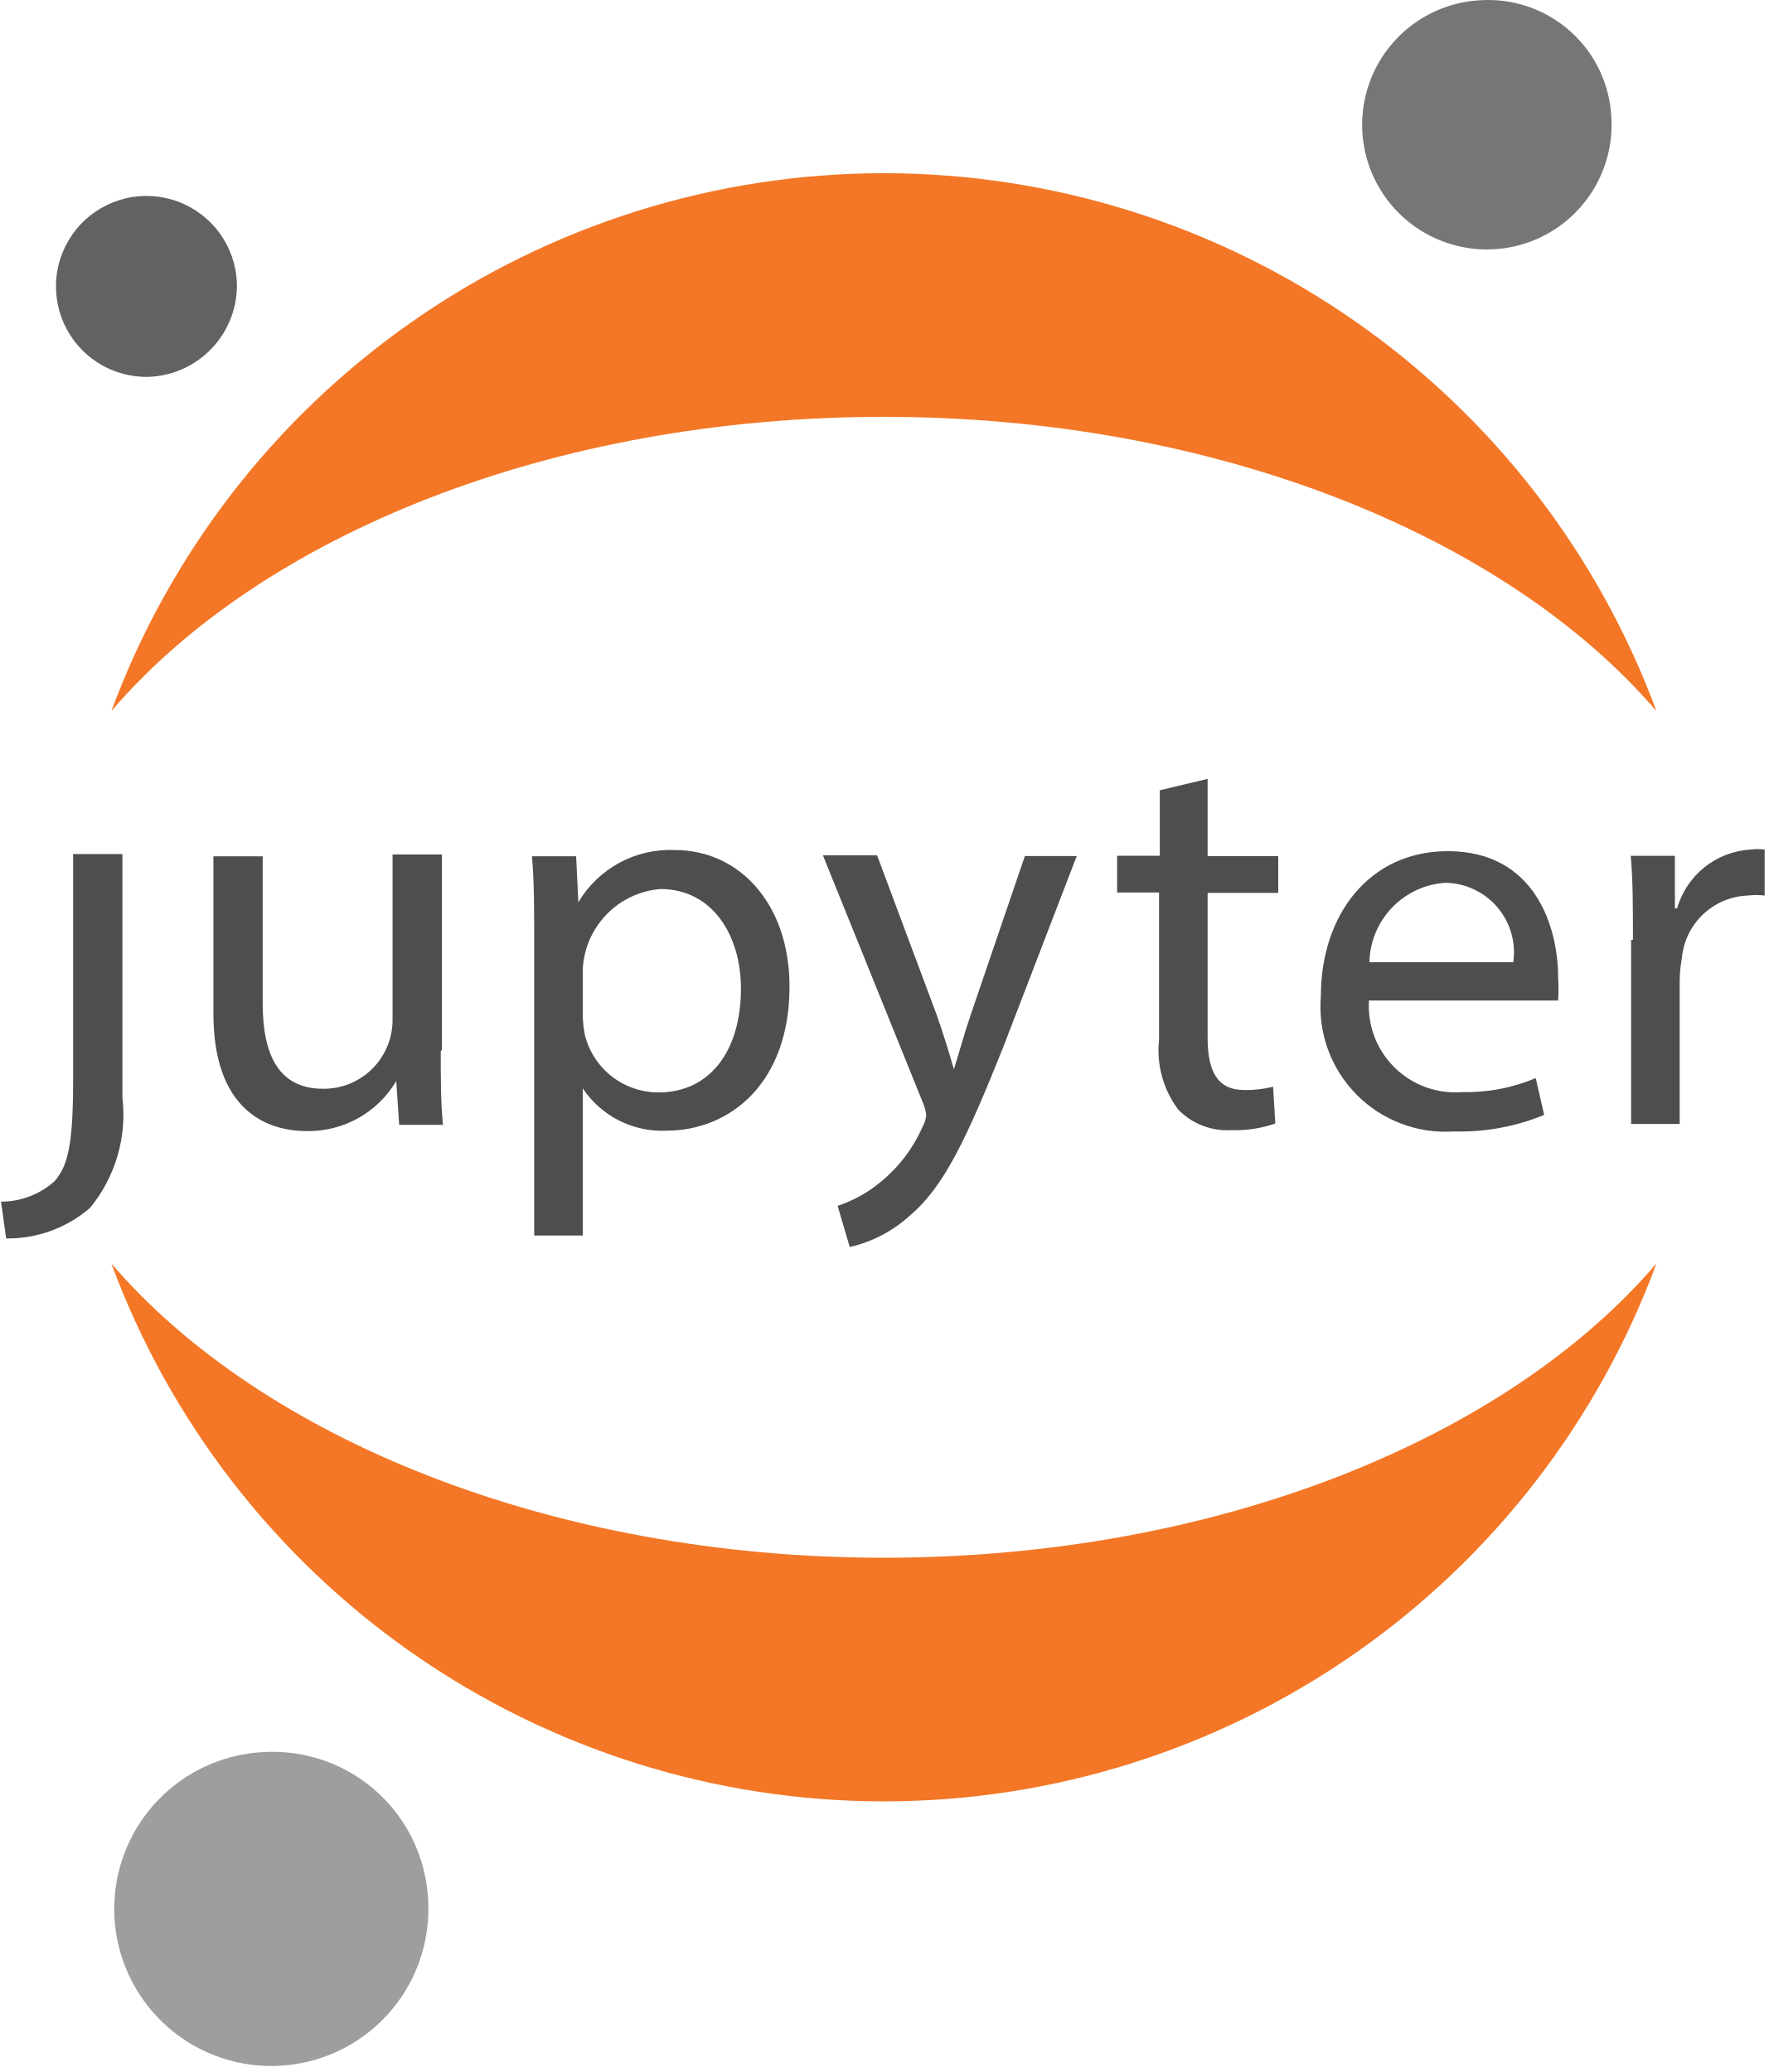
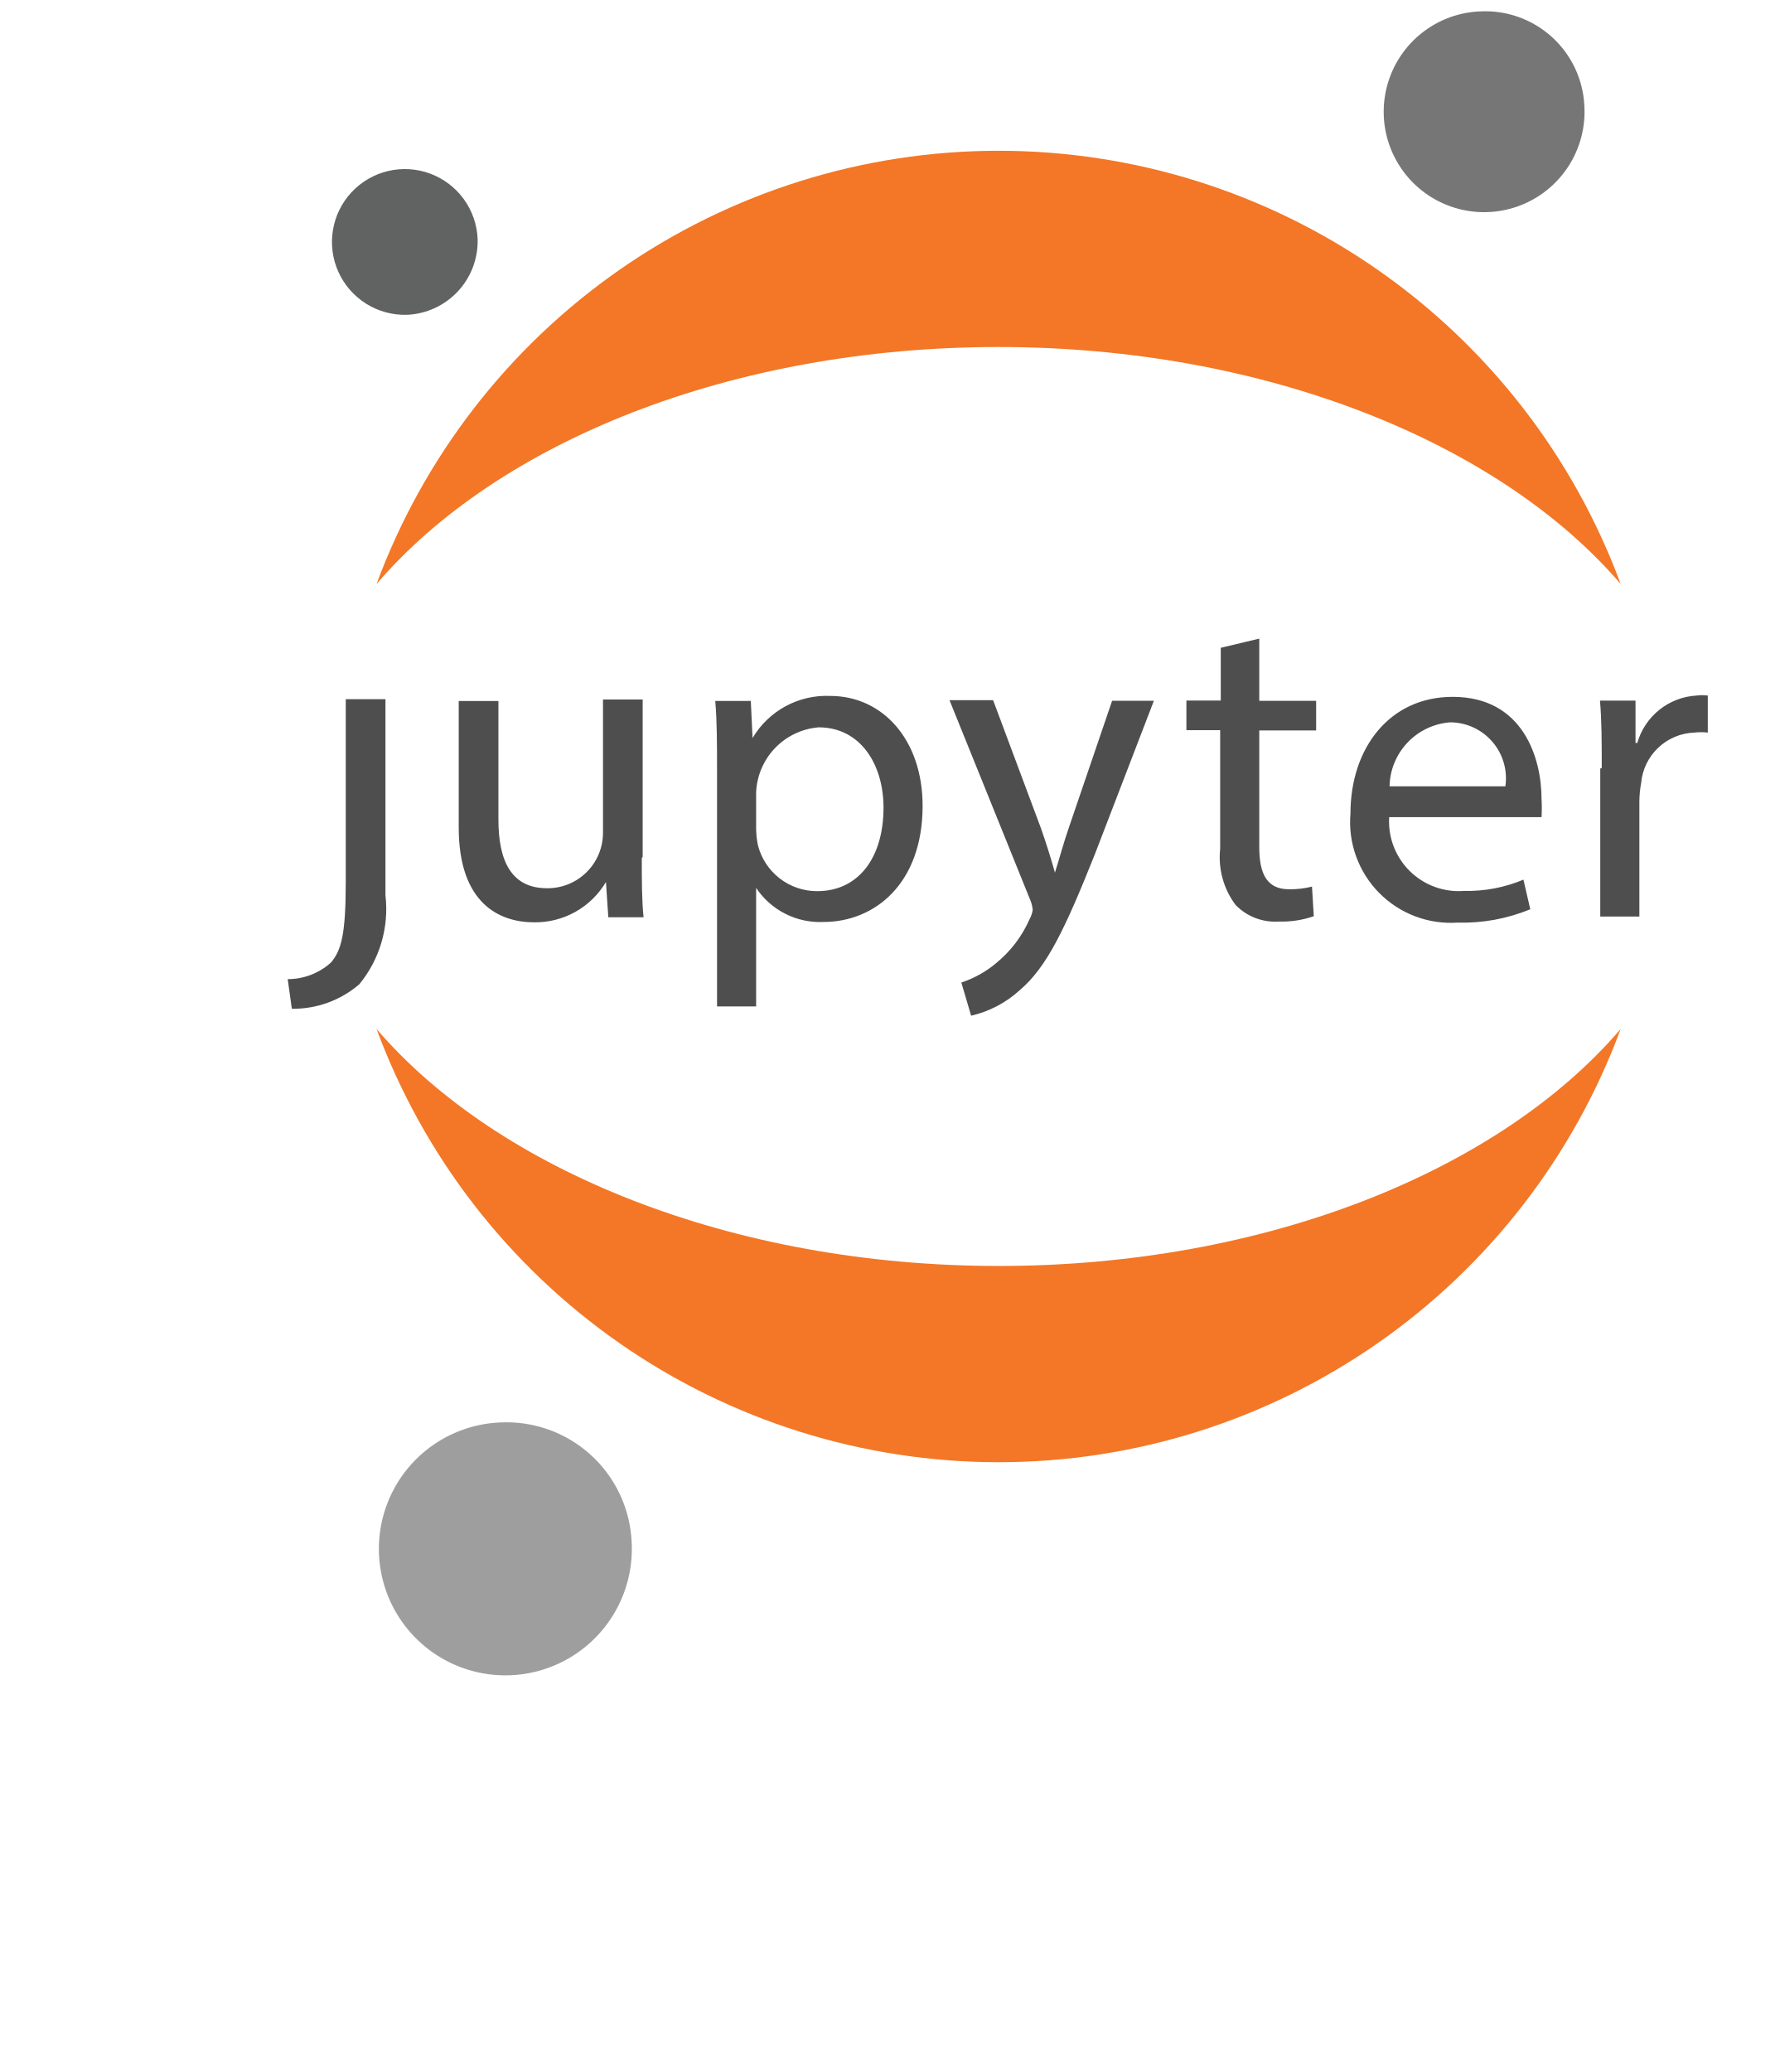
- <svg xmlns="http://www.w3.org/2000/svg" width="256px" height="300px" viewBox="0 0 256 300" version="1.1" preserveAspectRatio="xMidYMid">
-   <g>
-     <path d="M10.584,156.41 L10.584,156.197 L10.584,123.658 L17.72,123.658 L17.72,158.913 C18.052,161.754 17.808,164.633 17.002,167.378 C16.197,170.123 14.847,172.677 13.034,174.889 C9.662,177.797 5.343,179.37 0.891,179.309 L0.146,173.984 C3.017,173.986 5.787,172.923 7.921,171.002 C9.838,168.765 10.584,165.729 10.584,156.41 Z M63.804,152.209 C63.804,156.203 63.804,159.771 64.123,162.86 L57.786,162.86 L57.36,156.523 C56.034,158.765 54.139,160.616 51.866,161.888 C49.593,163.161 47.023,163.808 44.419,163.765 C38.241,163.765 30.892,160.41 30.892,146.724 L30.892,123.984 L38.028,123.984 L38.028,145.286 C38.028,152.688 40.318,157.641 46.762,157.641 C48.088,157.655 49.403,157.405 50.631,156.904 C51.858,156.403 52.974,155.662 53.911,154.725 C54.849,153.787 55.589,152.672 56.09,151.444 C56.591,150.217 56.842,148.902 56.827,147.576 L56.827,123.717 L63.963,123.717 L63.963,151.996 L63.804,152.209 Z M77.331,136.654 C77.331,131.701 77.331,127.654 77.011,123.979 L83.402,123.979 L83.721,130.636 C85.145,128.231 87.195,126.257 89.652,124.925 C92.109,123.594 94.882,122.954 97.674,123.074 C107.154,123.074 114.29,131.009 114.29,142.831 C114.29,156.784 105.716,163.708 96.449,163.708 C94.078,163.813 91.719,163.305 89.601,162.232 C87.483,161.159 85.678,159.558 84.36,157.583 L84.36,178.885 L77.331,178.885 L77.331,136.814 L77.331,136.654 Z M84.36,147.039 C84.38,148.005 84.487,148.967 84.68,149.914 C85.284,152.279 86.66,154.375 88.589,155.87 C90.518,157.365 92.89,158.174 95.331,158.169 C102.84,158.169 107.26,152.045 107.26,143.151 C107.26,135.376 103.106,128.719 95.597,128.719 C92.626,128.962 89.845,130.281 87.776,132.428 C85.708,134.575 84.493,137.403 84.36,140.382 L84.36,147.039 Z M127.005,123.944 L135.579,146.897 C136.484,149.453 137.443,152.542 138.082,154.832 C138.827,152.488 139.626,149.506 140.585,146.737 L148.36,123.944 L155.869,123.944 L145.218,151.636 C139.892,164.95 136.644,171.82 131.744,175.974 C129.276,178.228 126.268,179.806 123.01,180.554 L121.253,174.589 C123.531,173.841 125.645,172.666 127.484,171.128 C130.082,169.011 132.144,166.31 133.502,163.246 C133.792,162.715 133.99,162.139 134.087,161.542 C134.027,160.899 133.865,160.27 133.608,159.678 L119.123,123.837 L126.898,123.837 L127.005,123.944 Z M174.814,112.771 L174.814,123.954 L185.039,123.954 L185.039,129.28 L174.814,129.28 L174.814,150.263 C174.814,155.056 176.198,157.825 180.139,157.825 C181.539,157.848 182.935,157.687 184.293,157.346 L184.613,162.671 C182.577,163.376 180.428,163.701 178.275,163.63 C176.849,163.719 175.421,163.499 174.088,162.984 C172.755,162.469 171.549,161.672 170.553,160.647 C168.384,157.746 167.394,154.13 167.784,150.529 L167.784,129.227 L161.713,129.227 L161.713,123.901 L167.89,123.901 L167.89,114.422 L174.814,112.771 Z M198.184,144.648 C198.04,146.454 198.289,148.27 198.915,149.97 C199.541,151.67 200.529,153.214 201.81,154.495 C203.091,155.777 204.635,156.764 206.336,157.39 C208.036,158.016 209.852,158.266 211.658,158.121 C215.311,158.203 218.94,157.513 222.309,156.097 L223.534,161.423 C219.4,163.126 214.955,163.942 210.486,163.819 C207.881,163.998 205.268,163.611 202.827,162.684 C200.385,161.758 198.173,160.314 196.341,158.453 C194.51,156.591 193.103,154.355 192.217,151.899 C191.331,149.442 190.987,146.823 191.208,144.221 C191.208,132.505 198.184,123.239 209.581,123.239 C222.362,123.239 225.558,134.422 225.558,141.559 C225.626,142.658 225.626,143.761 225.558,144.861 L198.025,144.861 L198.184,144.648 Z M219.061,139.322 C219.266,137.898 219.164,136.447 218.761,135.066 C218.358,133.685 217.664,132.406 216.726,131.316 C215.787,130.226 214.626,129.35 213.32,128.747 C212.014,128.143 210.594,127.827 209.155,127.819 C206.229,128.031 203.488,129.328 201.468,131.456 C199.448,133.583 198.296,136.389 198.238,139.322 L219.061,139.322 Z M236.385,136.053 C236.385,131.474 236.385,127.533 236.066,123.911 L242.456,123.911 L242.456,131.527 L242.776,131.527 C243.447,129.176 244.833,127.093 246.741,125.566 C248.65,124.039 250.987,123.144 253.427,123.006 C254.099,122.918 254.779,122.918 255.451,123.006 L255.451,129.663 C254.637,129.569 253.815,129.569 253.001,129.663 C250.584,129.756 248.283,130.727 246.529,132.393 C244.774,134.059 243.686,136.307 243.468,138.716 C243.269,139.806 243.162,140.91 243.149,142.018 L243.149,162.734 L236.119,162.734 L236.119,136.107 L236.385,136.053 Z" fill="#4E4E4E" />
-     <path d="M233.258,16.962 C233.477,20.54 232.625,24.102 230.813,27.194 C229,30.286 226.308,32.769 223.079,34.326 C219.85,35.882 216.231,36.443 212.683,35.936 C209.135,35.428 205.818,33.876 203.155,31.477 C200.491,29.078 198.603,25.94 197.729,22.464 C196.855,18.988 197.036,15.33 198.249,11.957 C199.461,8.584 201.65,5.648 204.537,3.523 C207.424,1.399 210.878,0.182 214.459,0.027 C216.807,-0.102 219.157,0.234 221.374,1.016 C223.592,1.799 225.633,3.012 227.38,4.585 C229.127,6.159 230.546,8.063 231.555,10.187 C232.563,12.311 233.142,14.614 233.258,16.962 Z" fill="#767677" />
-     <path d="M127.953,225.541 C80.024,225.541 37.898,208.34 16.117,182.937 C24.568,205.789 39.818,225.505 59.812,239.429 C79.807,253.353 103.588,260.817 127.953,260.817 C152.318,260.817 176.099,253.353 196.094,239.429 C216.089,225.505 231.338,205.789 239.789,182.937 C218.061,208.34 176.096,225.541 127.953,225.541 Z" fill="#F37726" />
-     <path d="M127.953,60.354 C175.883,60.354 218.008,77.556 239.789,102.958 C231.338,80.106 216.089,60.391 196.094,46.467 C176.099,32.543 152.318,25.078 127.953,25.078 C103.588,25.078 79.807,32.543 59.812,46.467 C39.818,60.391 24.568,80.106 16.117,102.958 C37.898,77.503 79.811,60.354 127.953,60.354 Z" fill="#F37726" />
-     <path d="M61.972,274.975 C62.253,279.482 61.186,283.97 58.907,287.868 C56.628,291.766 53.241,294.897 49.176,296.863 C45.111,298.828 40.553,299.54 36.083,298.906 C31.613,298.272 27.432,296.321 24.074,293.303 C20.716,290.285 18.333,286.335 17.227,281.957 C16.122,277.579 16.345,272.971 17.868,268.721 C19.391,264.47 22.145,260.769 25.779,258.089 C29.413,255.41 33.762,253.872 38.273,253.673 C41.228,253.515 44.185,253.941 46.976,254.926 C49.766,255.911 52.335,257.436 54.536,259.414 C56.736,261.393 58.526,263.785 59.802,266.455 C61.078,269.125 61.815,272.02 61.972,274.975 Z" fill="#9E9E9E" />
-     <path d="M21.564,54.565 C18.981,54.636 16.435,53.942 14.246,52.571 C12.057,51.199 10.322,49.21 9.26,46.855 C8.198,44.5 7.856,41.883 8.277,39.334 C8.698,36.785 9.863,34.417 11.626,32.529 C13.389,30.64 15.671,29.315 18.186,28.72 C20.7,28.126 23.334,28.287 25.756,29.185 C28.179,30.083 30.282,31.678 31.8,33.768 C33.319,35.858 34.186,38.35 34.292,40.932 C34.393,44.422 33.113,47.812 30.73,50.364 C28.347,52.917 25.053,54.426 21.564,54.565 Z" fill="#616262" />
+ <svg xmlns="http://www.w3.org/2000/svg" width="326.117" height="379.725" viewBox="0 0 326.117 379.725" version="1.1" preserveAspectRatio="xMidYMid" id="svg1168">
+   <defs id="defs1172" />
+   <g id="g1166" transform="matrix(1.01953,0,0,1.01953,52.58502,2.061856)">
+     <path d="m 10.584,156.41 v -0.213 -32.539 h 7.136 v 35.255 c 0.332,2.841 0.088,5.72 -0.718,8.465 -0.805,2.745 -2.155,5.299 -3.969,7.511 -3.371,2.908 -7.691,4.48 -12.142,4.42 L 0.146,173.984 c 2.871,0.002 5.641,-1.061 7.775,-2.982 1.917,-2.237 2.663,-5.272 2.663,-14.592 z m 53.22,-4.201 c 0,3.994 0,7.562 0.319,10.651 h -6.337 l -0.426,-6.337 c -1.326,2.242 -3.221,4.094 -5.494,5.366 -2.273,1.272 -4.842,1.92 -7.447,1.877 -6.178,0 -13.527,-3.355 -13.527,-17.042 v -22.74 h 7.136 v 21.302 c 0,7.403 2.29,12.355 8.734,12.355 1.326,0.014 2.641,-0.236 3.869,-0.737 1.228,-0.501 2.343,-1.242 3.28,-2.179 0.937,-0.937 1.678,-2.053 2.179,-3.28 0.501,-1.228 0.751,-2.543 0.737,-3.869 v -23.858 h 7.136 v 28.279 z m 13.527,-15.555 c 0,-4.953 0,-9 -0.32,-12.675 h 6.391 l 0.319,6.657 c 1.424,-2.405 3.474,-4.379 5.931,-5.71 2.457,-1.332 5.23,-1.972 8.022,-1.852 9.479,0 16.616,7.935 16.616,19.758 0,13.953 -8.574,20.876 -17.841,20.876 -2.372,0.106 -4.731,-0.402 -6.848,-1.475 -2.118,-1.073 -3.923,-2.674 -5.24,-4.649 v 21.302 h -7.03 v -42.072 z m 7.03,10.385 c 0.019,0.966 0.126,1.929 0.32,2.876 0.604,2.365 1.98,4.46 3.909,5.955 1.929,1.495 4.302,2.304 6.742,2.299 7.509,0 11.929,-6.124 11.929,-15.018 0,-7.775 -4.154,-14.432 -11.663,-14.432 -2.972,0.243 -5.752,1.562 -7.821,3.709 -2.069,2.147 -3.283,4.975 -3.416,7.954 z m 42.644,-23.095 8.574,22.953 c 0.905,2.556 1.864,5.645 2.503,7.935 0.746,-2.343 1.544,-5.326 2.503,-8.095 l 7.775,-22.793 h 7.509 l -10.651,27.693 c -5.326,13.314 -8.574,20.184 -13.474,24.338 -2.468,2.254 -5.476,3.832 -8.734,4.58 l -1.757,-5.965 c 2.278,-0.748 4.392,-1.923 6.231,-3.462 2.598,-2.117 4.66,-4.818 6.018,-7.882 0.291,-0.531 0.489,-1.107 0.586,-1.704 -0.06,-0.643 -0.222,-1.272 -0.479,-1.864 l -14.485,-35.841 h 7.775 z m 47.809,-11.173 v 11.184 h 10.225 v 5.326 h -10.225 v 20.983 c 0,4.793 1.385,7.562 5.326,7.562 1.4,0.023 2.796,-0.138 4.154,-0.479 l 0.32,5.325 c -2.036,0.705 -4.184,1.03 -6.337,0.959 -1.426,0.089 -2.855,-0.131 -4.187,-0.646 -1.333,-0.515 -2.539,-1.312 -3.535,-2.336 -2.169,-2.901 -3.159,-6.517 -2.769,-10.118 v -21.302 h -6.071 v -5.326 h 6.178 v -9.479 z m 23.371,31.877 c -0.145,1.806 0.105,3.622 0.731,5.322 0.626,1.7 1.614,3.244 2.895,4.526 1.281,1.281 2.825,2.269 4.526,2.895 1.7,0.626 3.516,0.875 5.322,0.731 3.653,0.082 7.282,-0.608 10.651,-2.024 l 1.225,5.326 c -4.134,1.703 -8.579,2.519 -13.048,2.396 -2.605,0.178 -5.218,-0.209 -7.66,-1.135 -2.442,-0.926 -4.654,-2.37 -6.485,-4.231 -1.831,-1.862 -3.238,-4.097 -4.124,-6.554 -0.886,-2.456 -1.23,-5.075 -1.009,-7.677 0,-11.716 6.976,-20.983 18.373,-20.983 12.781,0 15.977,11.184 15.977,18.32 0.068,1.1 0.068,2.202 0,3.302 h -27.533 z m 20.876,-5.325 c 0.206,-1.424 0.103,-2.875 -0.299,-4.256 -0.403,-1.381 -1.097,-2.66 -2.036,-3.75 -0.939,-1.09 -2.1,-1.966 -3.406,-2.57 -1.306,-0.603 -2.726,-0.92 -4.165,-0.928 -2.926,0.212 -5.668,1.509 -7.687,3.637 -2.02,2.128 -3.172,4.933 -3.23,7.866 z m 17.325,-3.269 c 0,-4.58 0,-8.521 -0.32,-12.142 h 6.391 v 7.616 h 0.319 c 0.671,-2.35 2.057,-4.434 3.965,-5.961 1.909,-1.527 4.245,-2.422 6.686,-2.56 0.672,-0.088 1.352,-0.088 2.024,0 v 6.657 c -0.814,-0.094 -1.636,-0.094 -2.45,0 -2.417,0.094 -4.718,1.064 -6.472,2.73 -1.754,1.666 -2.842,3.914 -3.06,6.323 -0.199,1.09 -0.306,2.194 -0.319,3.302 v 20.716 h -7.03 v -26.628 z" fill="#4e4e4e" id="path1154" />
+     <path d="m 233.258,16.962 c 0.219,3.578 -0.633,7.14 -2.445,10.232 -1.813,3.092 -4.505,5.575 -7.734,7.132 -3.229,1.557 -6.848,2.117 -10.396,1.61 -3.548,-0.507 -6.865,-2.059 -9.528,-4.458 -2.663,-2.399 -4.552,-5.537 -5.426,-9.013 -0.874,-3.476 -0.693,-7.134 0.52,-10.507 1.212,-3.373 3.401,-6.309 6.288,-8.434 2.887,-2.125 6.341,-3.342 9.922,-3.497 2.348,-0.129 4.698,0.207 6.916,0.989 2.217,0.782 4.258,1.995 6.006,3.569 1.747,1.574 3.166,3.478 4.175,5.602 1.009,2.124 1.588,4.427 1.703,6.775 z" fill="#767677" id="path1156" />
+     <path d="m 127.953,225.541 c -47.929,0 -90.055,-17.201 -111.836,-42.604 8.451,22.853 23.701,42.568 43.695,56.492 19.995,13.924 43.776,21.388 68.141,21.388 24.365,0 48.146,-7.464 68.141,-21.388 19.995,-13.924 35.244,-33.639 43.695,-56.492 -21.728,25.403 -63.694,42.604 -111.837,42.604 z" fill="#f37726" id="path1158" />
+     <path d="m 127.953,60.354 c 47.93,0 90.055,17.201 111.837,42.604 C 231.338,80.106 216.089,60.391 196.094,46.467 176.099,32.543 152.318,25.078 127.953,25.078 c -24.365,0 -48.146,7.464 -68.141,21.388 C 39.818,60.391 24.568,80.106 16.117,102.958 37.898,77.503 79.811,60.354 127.953,60.354 Z" fill="#f37726" id="path1160" />
+     <path d="m 61.972,274.975 c 0.281,4.506 -0.786,8.995 -3.064,12.892 -2.279,3.898 -5.666,7.029 -9.731,8.995 -4.065,1.966 -8.623,2.677 -13.093,2.043 -4.47,-0.634 -8.651,-2.584 -12.009,-5.603 -3.358,-3.018 -5.741,-6.968 -6.847,-11.346 -1.105,-4.378 -0.882,-8.986 0.641,-13.236 1.523,-4.251 4.277,-7.952 7.911,-10.631 3.634,-2.68 7.983,-4.217 12.494,-4.416 2.955,-0.158 5.912,0.268 8.702,1.253 2.79,0.985 5.359,2.51 7.56,4.489 2.201,1.978 3.99,4.371 5.266,7.041 1.276,2.67 2.013,5.565 2.17,8.52 z" fill="#9e9e9e" id="path1162" />
+     <path d="m 21.564,54.565 c -2.583,0.071 -5.129,-0.623 -7.318,-1.994 C 12.057,51.199 10.322,49.21 9.26,46.855 8.198,44.5 7.856,41.883 8.277,39.334 c 0.421,-2.549 1.586,-4.917 3.349,-6.805 1.763,-1.889 4.045,-3.214 6.559,-3.808 2.514,-0.595 5.148,-0.433 7.571,0.465 2.422,0.898 4.525,2.492 6.044,4.582 1.519,2.09 2.386,4.583 2.492,7.164 0.101,3.491 -1.179,6.88 -3.562,9.432 -2.383,2.553 -5.677,4.062 -9.166,4.201 z" fill="#616262" id="path1164" />
  </g>
</svg>
